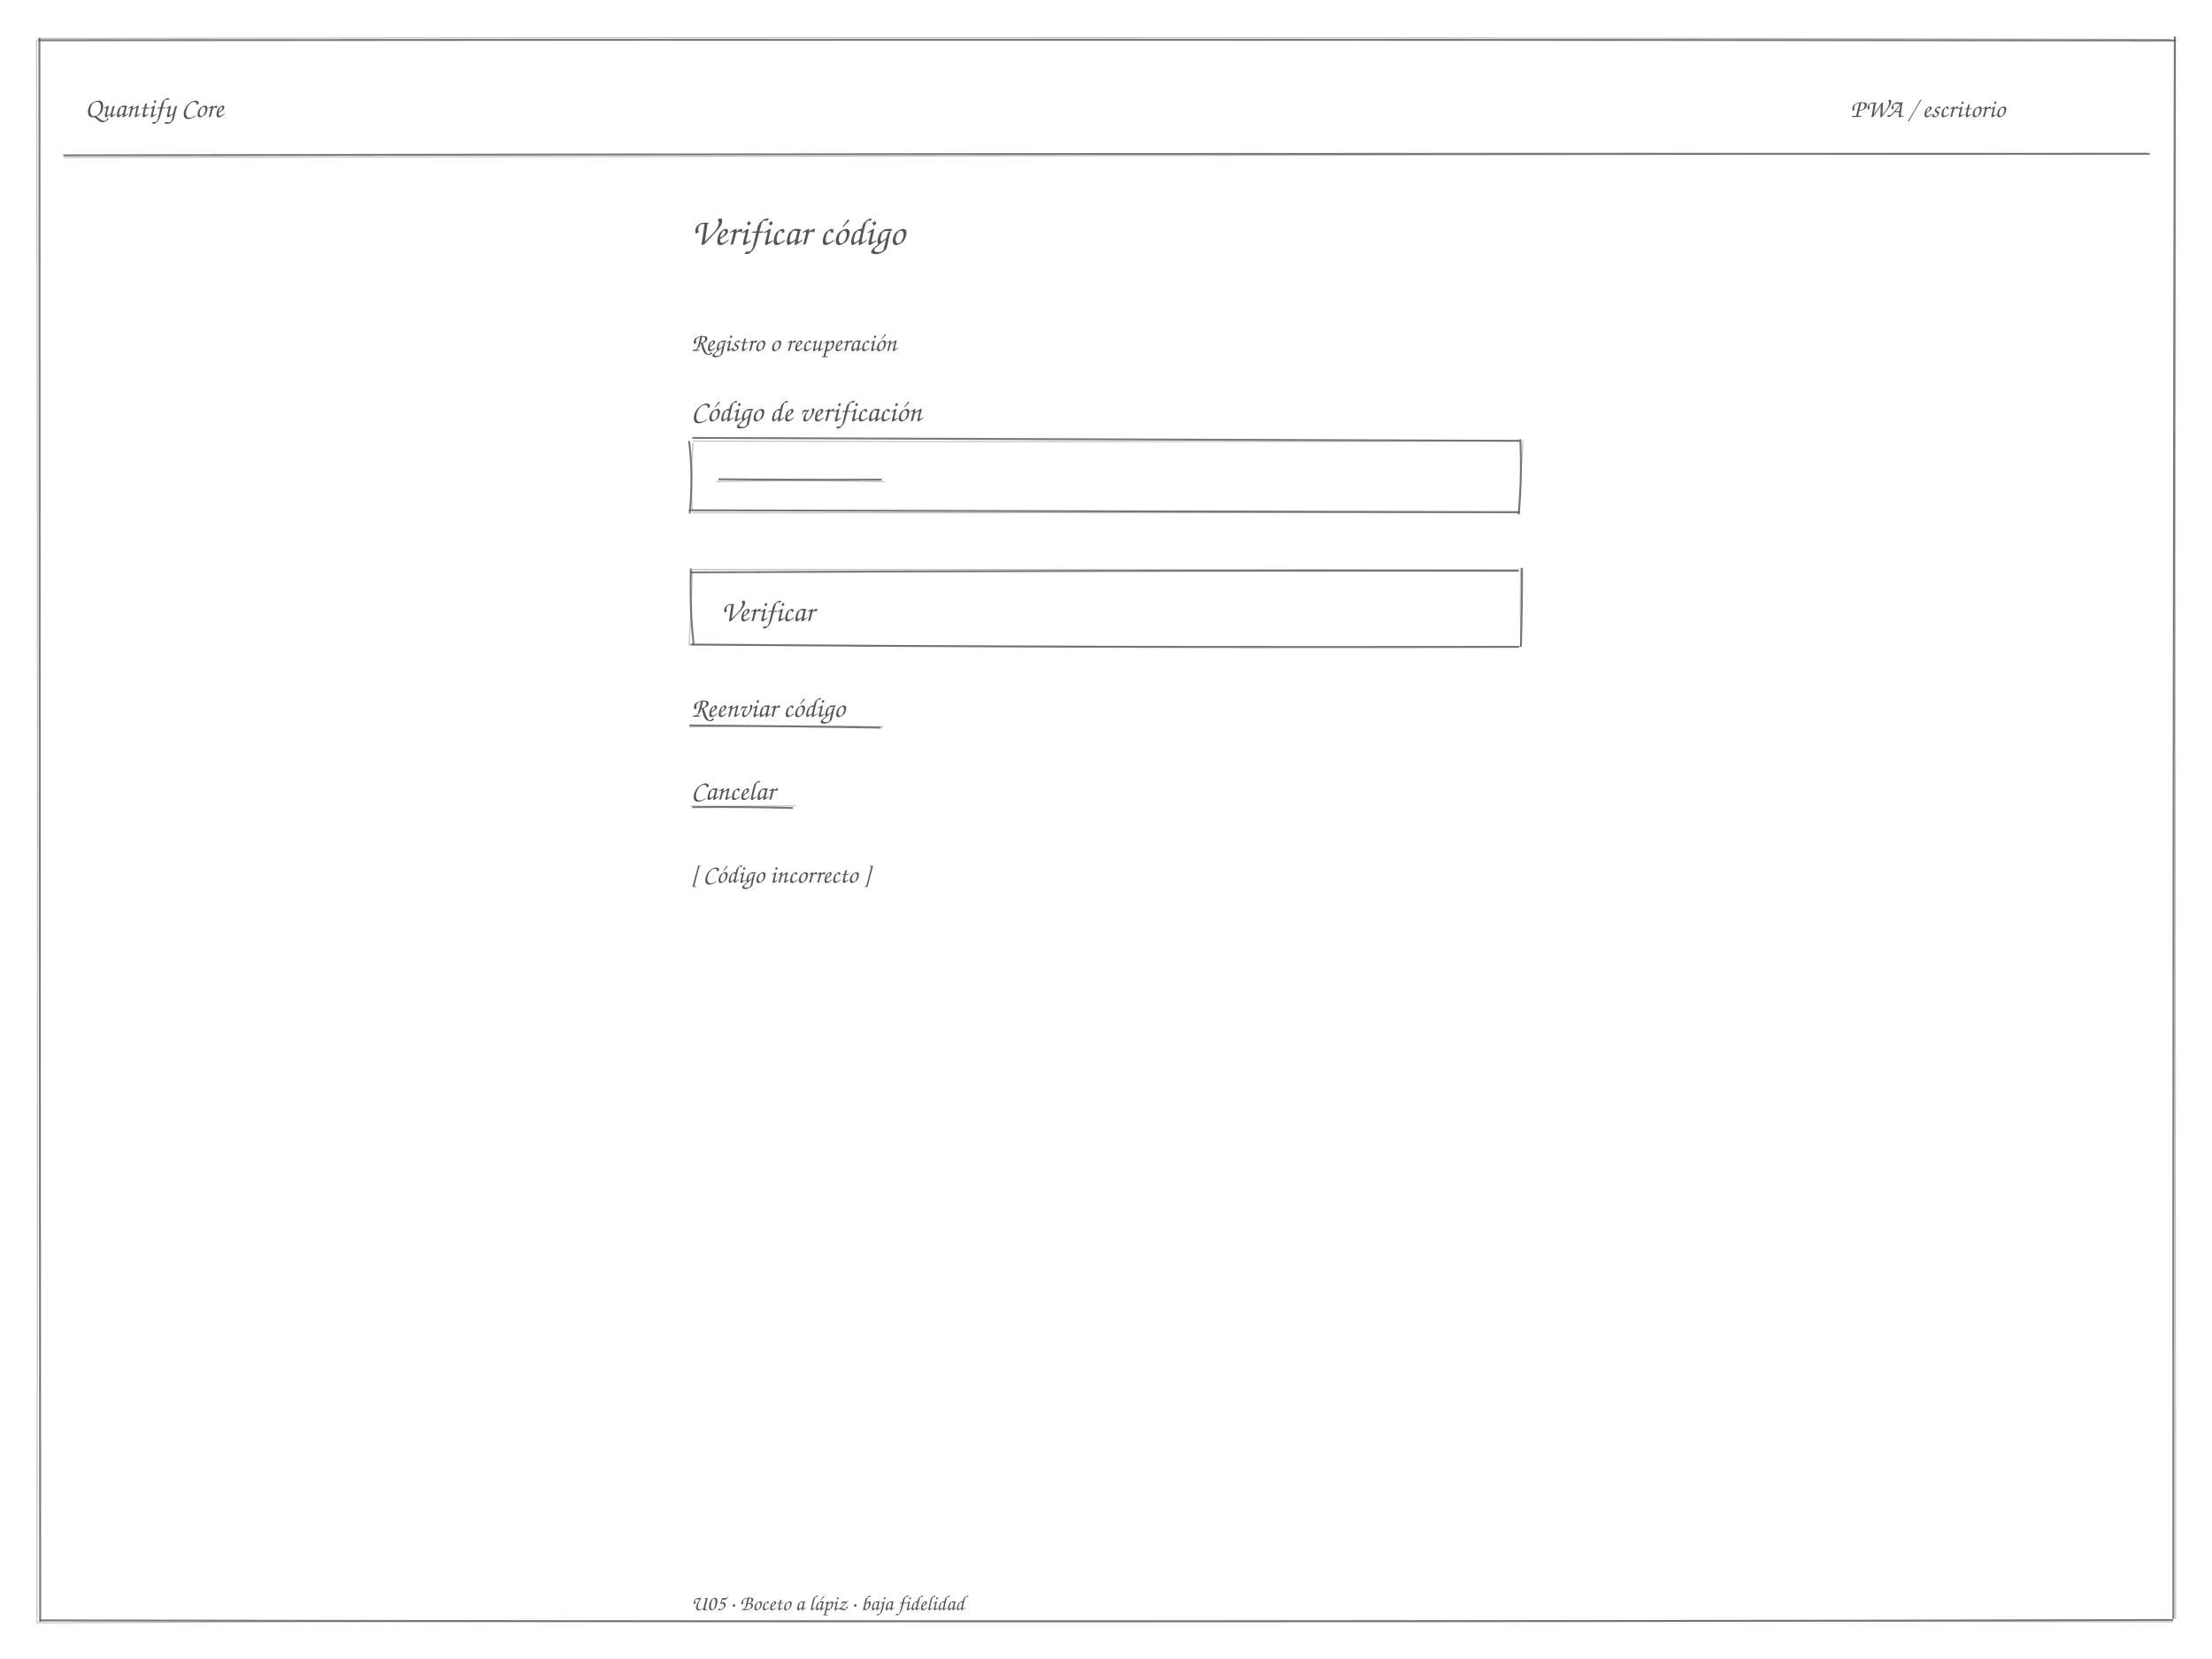
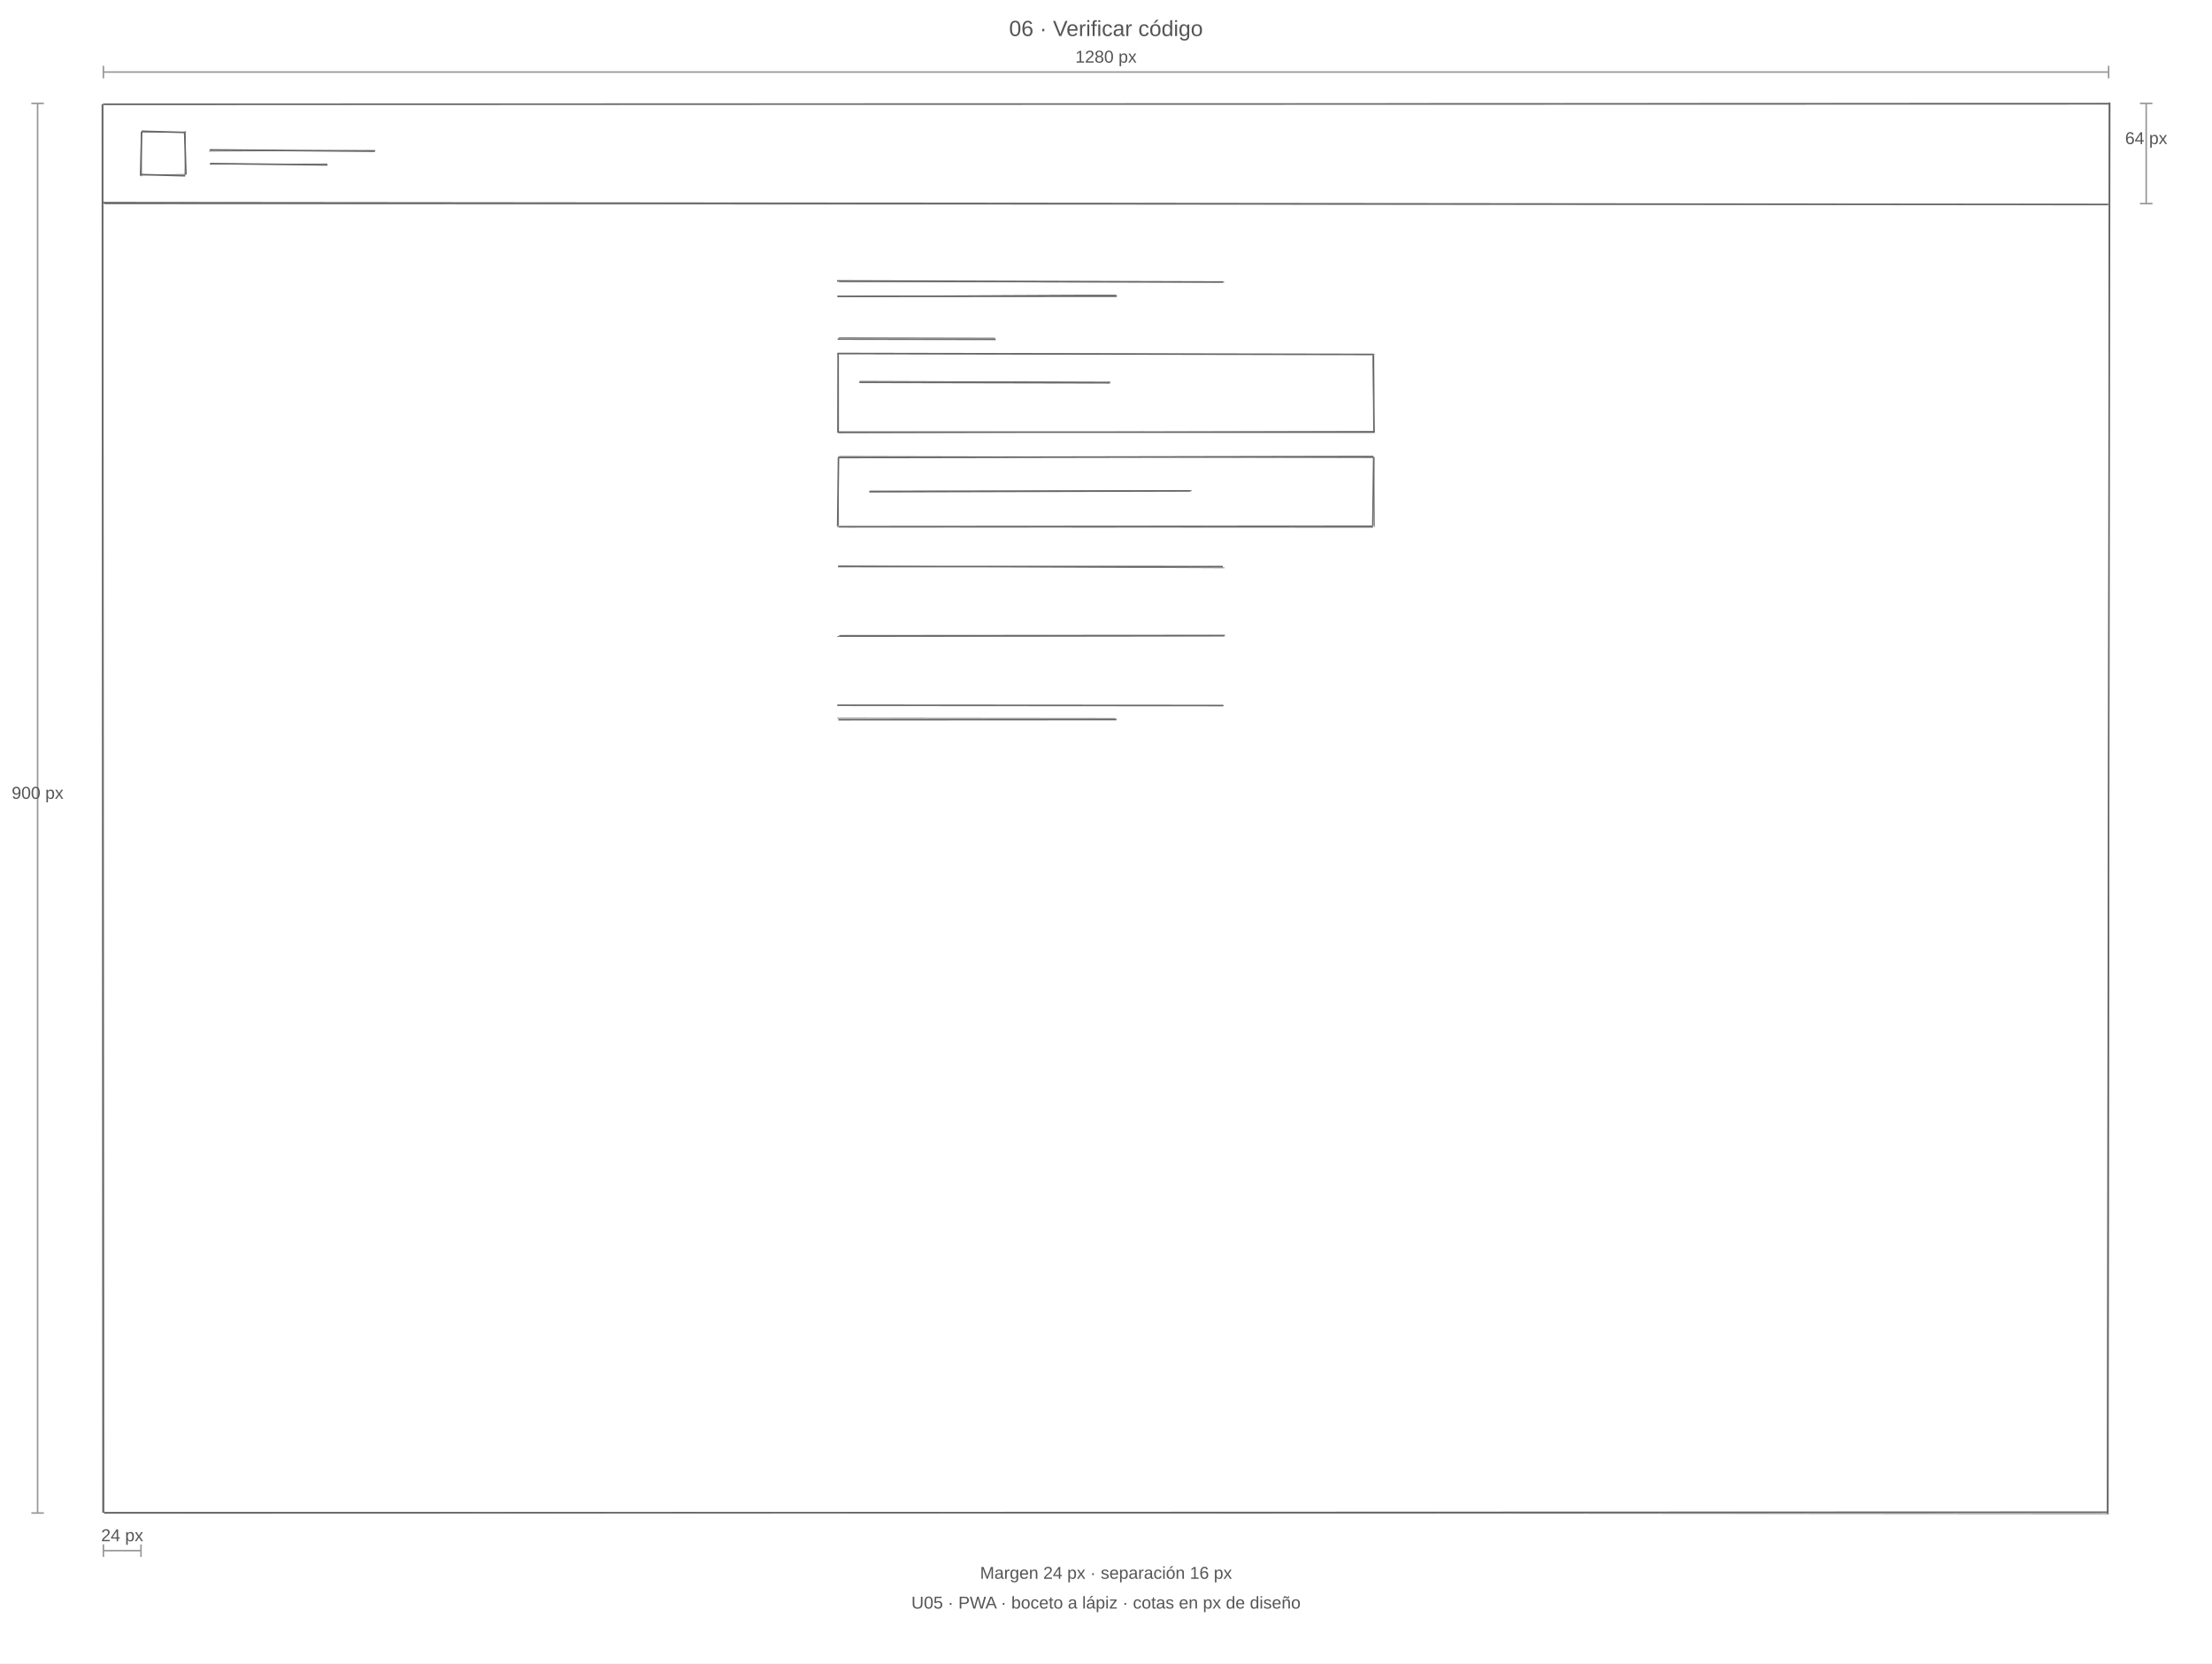
- <svg xmlns="http://www.w3.org/2000/svg" width="1040" height="780" viewBox="0 0 1040 780" role="img" aria-label="U05 Verificar código">
+ <svg xmlns="http://www.w3.org/2000/svg" width="1412" height="1062" viewBox="0 0 1412 1062" data-viewport="1280x900" role="img" aria-label="Verificar código">
  <rect width="100%" height="100%" fill="white" />
-   <path d="M 17.851 18.921 Q 520.597 18.447 1023.03 19.024" fill="none" stroke="#626262" stroke-width=".9" opacity=".85" />
-   <path d="M 18.913 18.098 Q 521.121 17.104 1020.877 18.531" fill="none" stroke="#626262" stroke-width=".5" opacity=".4" />
-   <path d="M 1022.507 17.125 Q 1021.693 389.052 1021.837 761.137" fill="none" stroke="#626262" stroke-width=".9" opacity=".85" />
-   <path d="M 1022.819 17.885 Q 1022.56 390.772 1022.92 761.093" fill="none" stroke="#626262" stroke-width=".5" opacity=".4" />
-   <path d="M 1021.666 761.67 Q 518.937 762.894 18.5 761.844" fill="none" stroke="#626262" stroke-width=".9" opacity=".85" />
-   <path d="M 1021.704 762.587 Q 520.031 760.994 17.405 762.962" fill="none" stroke="#626262" stroke-width=".5" opacity=".4" />
-   <path d="M 18.894 762.416 Q 18.64 390.862 18.531 17.665" fill="none" stroke="#626262" stroke-width=".9" opacity=".85" />
-   <path d="M 17.36 762.902 Q 18.008 390.474 17.19 18.673" fill="none" stroke="#626262" stroke-width=".5" opacity=".4" />
-   <text x="40" y="55" font-size="13" fill="#555" font-family="'Segoe Print','Comic Sans MS',cursive">Quantify Core</text>
-   <text x="870" y="55" font-size="12" fill="#555" font-family="'Segoe Print','Comic Sans MS',cursive">PWA / escritorio</text>
-   <path d="M 29.765 73.043 Q 521.129 72.103 1010.751 72.335" fill="none" stroke="#626262" stroke-width=".9" opacity=".85" />
-   <path d="M 30.019 74.02 Q 520.038 73.353 1009.012 72.065" fill="none" stroke="#626262" stroke-width=".5" opacity=".4" />
-   <text x="325" y="115" font-size="18" fill="#555" font-family="'Segoe Print','Comic Sans MS',cursive">Verificar código</text>
-   <text x="325" y="165" font-size="12" fill="#555" font-family="'Segoe Print','Comic Sans MS',cursive">Registro o recuperación</text>
-   <text x="325" y="198" font-size="14" fill="#555" font-family="'Segoe Print','Comic Sans MS',cursive">Código de verificación</text>
-   <path d="M 325.509 205.891 Q 520.972 206.542 714.575 207.264" fill="none" stroke="#626262" stroke-width=".9" opacity=".85" />
-   <path d="M 325.705 207.399 Q 520.67 207.977 715.192 207.28" fill="none" stroke="#626262" stroke-width=".5" opacity=".4" />
-   <path d="M 714.813 206.486 Q 715.568 224.897 714.048 241.849" fill="none" stroke="#626262" stroke-width=".9" opacity=".85" />
-   <path d="M 716.084 207.005 Q 715.199 223.086 714.032 241.476" fill="none" stroke="#626262" stroke-width=".5" opacity=".4" />
-   <path d="M 714.698 240.785 Q 519.024 240.42 323.877 239.924" fill="none" stroke="#626262" stroke-width=".9" opacity=".85" />
-   <path d="M 714.158 241.082 Q 521.026 241.005 325.41 241.123" fill="none" stroke="#626262" stroke-width=".5" opacity=".4" />
-   <path d="M 324.268 241.406 Q 326.034 224.167 323.99 207.309" fill="none" stroke="#626262" stroke-width=".9" opacity=".85" />
-   <path d="M 325.458 239.851 Q 324.544 224.755 325.914 208.039" fill="none" stroke="#626262" stroke-width=".5" opacity=".4" />
-   <path d="M 337.797 225.334 Q 376.236 225.675 414.499 225.506" fill="none" stroke="#626262" stroke-width=".9" opacity=".85" />
-   <path d="M 336.708 226.473 Q 376.796 225.528 415.854 226.486" fill="none" stroke="#626262" stroke-width=".5" opacity=".4" />
-   <path d="M 324.51 269.112 Q 520.108 268.098 714.059 268.348" fill="none" stroke="#626262" stroke-width=".9" opacity=".85" />
-   <path d="M 325.086 267.728 Q 520.792 267.875 714.264 267.842" fill="none" stroke="#626262" stroke-width=".5" opacity=".4" />
-   <path d="M 715.561 267.069 Q 715.638 286.413 715.05 304.092" fill="none" stroke="#626262" stroke-width=".9" opacity=".85" />
-   <path d="M 715 266.863 Q 714.549 285.218 715.169 303.903" fill="none" stroke="#626262" stroke-width=".5" opacity=".4" />
-   <path d="M 714.221 304.124 Q 519.173 304.63 324.713 303.024" fill="none" stroke="#626262" stroke-width=".9" opacity=".85" />
-   <path d="M 714.841 303.956 Q 520.411 304.176 324.179 303.185" fill="none" stroke="#626262" stroke-width=".5" opacity=".4" />
-   <path d="M 326.137 302.988 Q 324.225 286.246 324.829 267.306" fill="none" stroke="#626262" stroke-width=".9" opacity=".85" />
-   <path d="M 323.904 303.47 Q 325.061 286.969 325.545 268.65" fill="none" stroke="#626262" stroke-width=".5" opacity=".4" />
-   <text x="339" y="292" font-size="14" fill="#555" font-family="'Segoe Print','Comic Sans MS',cursive">Verificar</text>
-   <text x="325" y="337" font-size="13" fill="#555" font-family="'Segoe Print','Comic Sans MS',cursive">Reenviar código</text>
-   <path d="M 324.106 341.045 Q 370.911 341.425 414.12 342.096" fill="none" stroke="#626262" stroke-width=".9" opacity=".85" />
-   <path d="M 324.266 341.798 Q 369.52 340.938 415.377 341.648" fill="none" stroke="#626262" stroke-width=".5" opacity=".4" />
-   <text x="325" y="376" font-size="13" fill="#555" font-family="'Segoe Print','Comic Sans MS',cursive">Cancelar</text>
-   <path d="M 325.488 379.486 Q 349.127 379.206 372.805 379.904" fill="none" stroke="#626262" stroke-width=".9" opacity=".85" />
-   <path d="M 324.477 379.03 Q 349.313 379.195 374.118 378.861" fill="none" stroke="#626262" stroke-width=".5" opacity=".4" />
-   <text x="325" y="415" font-size="12" fill="#555" font-family="'Segoe Print','Comic Sans MS',cursive">[ Código incorrecto ]</text>
-   <text x="325" y="757" font-size="10" fill="#555" font-family="'Segoe Print','Comic Sans MS',cursive">U05 · Boceto a lápiz · baja fidelidad</text>
+   <g transform="translate(66 66)">
+     <g id="interface">
+       <path d="M-0.091 0.56 L1280.363 0.272" fill="none" stroke="#666666" stroke-width="1" />
+       <path d="M0.627 0.623 L1280.555 0.06" fill="none" stroke="#666666" stroke-width="0.45" />
+       <path d="M1280.682 -0.546 L1279.316 900.323" fill="none" stroke="#666666" stroke-width="1" />
+       <path d="M1280.309 -0.533 L1279.813 899.423" fill="none" stroke="#666666" stroke-width="0.45" />
+       <path d="M1279.901 899.474 L0.499 899.93" fill="none" stroke="#666666" stroke-width="1" />
+       <path d="M1280.341 900.47 L0.56 899.448" fill="none" stroke="#666666" stroke-width="0.45" />
+       <path d="M-0.203 899.799 L-0.647 0.544" fill="none" stroke="#666666" stroke-width="1" />
+       <path d="M0.305 899.905 L-0.18 0.357" fill="none" stroke="#666666" stroke-width="0.45" />
+       <g data-ui="header" data-box="0,0,1280,64">
+         <path d="M0.019 63.388 L1279.638 64.586" fill="none" stroke="#666666" stroke-width="1" />
+         <path d="M0.544 64.253 L1280.39 64.525" fill="none" stroke="#666666" stroke-width="0.45" />
+         <path d="M24.323 17.796 L51.611 18.549" fill="none" stroke="#666666" stroke-width="1" />
+         <path d="M24.005 18.289 L51.507 18.41" fill="none" stroke="#666666" stroke-width="0.45" />
+         <path d="M51.857 18.026 L52.687 45.454" fill="none" stroke="#666666" stroke-width="1" />
+         <path d="M52.457 17.595 L52.012 46.621" fill="none" stroke="#666666" stroke-width="0.45" />
+         <path d="M52.023 46.215 L23.399 45.431" fill="none" stroke="#666666" stroke-width="1" />
+         <path d="M52.31 45.325 L24.592 45.721" fill="none" stroke="#666666" stroke-width="0.45" />
+         <path d="M23.741 46.161 L24.429 18.243" fill="none" stroke="#666666" stroke-width="1" />
+         <path d="M24.408 46.595 L24.117 18.171" fill="none" stroke="#666666" stroke-width="0.45" />
+         <path d="M67.886 29.687 L173.346 30.546" fill="none" stroke="#666666" stroke-width="1" />
+         <path d="M67.42 30.517 L173.66 30.003" fill="none" stroke="#666666" stroke-width="0.45" />
+         <path d="M68.121 38.444 L143.011 39.29" fill="none" stroke="#666666" stroke-width="1" />
+         <path d="M67.816 38.869 L143.006 38.647" fill="none" stroke="#666666" stroke-width="0.45" />
+       </g>
+       <g data-ui="text" data-box="469,104,342,26">
+         <path d="M468.317 113.345 L714.728 114.05" fill="none" stroke="#666666" stroke-width="1" />
+         <path d="M469.625 114.003 L715.49 114.075" fill="none" stroke="#666666" stroke-width="0.45" />
+         <path d="M468.554 123.247 L646.922 123.101" fill="none" stroke="#666666" stroke-width="1" />
+         <path d="M468.385 123.188 L646.571 122.3" fill="none" stroke="#666666" stroke-width="0.45" />
+       </g>
+       <g data-ui="input" data-box="469,146,342,64">
+         <path d="M468.722 150.46 L569.556 150.632" fill="none" stroke="#666666" stroke-width="1" />
+         <path d="M469.485 149.595 L569.144 149.802" fill="none" stroke="#666666" stroke-width="0.45" />
+         <path d="M468.695 159.699 L810.822 160.288" fill="none" stroke="#666666" stroke-width="1" />
+         <path d="M469.485 159.713 L811.52 160.296" fill="none" stroke="#666666" stroke-width="0.45" />
+         <path d="M810.702 160.677 L811.066 210.059" fill="none" stroke="#666666" stroke-width="1" />
+         <path d="M810.427 160.212 L811.052 209.834" fill="none" stroke="#666666" stroke-width="0.45" />
+         <path d="M811.482 209.924 L468.552 209.904" fill="none" stroke="#666666" stroke-width="1" />
+         <path d="M811.341 209.433 L469.388 210.251" fill="none" stroke="#666666" stroke-width="0.45" />
+         <path d="M469.031 210.056 L469 159.308" fill="none" stroke="#666666" stroke-width="1" />
+         <path d="M468.726 209.524 L469.103 159.941" fill="none" stroke="#666666" stroke-width="0.45" />
+         <path d="M482.526 178.075 L642.496 178.383" fill="none" stroke="#666666" stroke-width="1" />
+         <path d="M482.825 177.406 L642.903 177.973" fill="none" stroke="#666666" stroke-width="0.45" />
+       </g>
+       <g data-ui="button" data-box="469,226,342,44">
+         <path d="M469.25 226.107 L810.5 225.504" fill="none" stroke="#666666" stroke-width="1" />
+         <path d="M469.692 225.384 L810.528 226.15" fill="none" stroke="#666666" stroke-width="0.45" />
+         <path d="M810.896 225.578 L810.333 269.678" fill="none" stroke="#666666" stroke-width="1" />
+         <path d="M811.037 226.59 L811.332 270.395" fill="none" stroke="#666666" stroke-width="0.45" />
+         <path d="M810.456 270.028 L469.555 270.259" fill="none" stroke="#666666" stroke-width="1" />
+         <path d="M810.464 270.667 L468.553 270.486" fill="none" stroke="#666666" stroke-width="0.45" />
+         <path d="M468.708 269.962 L469.23 226.394" fill="none" stroke="#666666" stroke-width="1" />
+         <path d="M469.297 269.687 L469.077 225.517" fill="none" stroke="#666666" stroke-width="0.45" />
+         <path d="M488.881 247.941 L693.881 247.41" fill="none" stroke="#666666" stroke-width="1" />
+         <path d="M489.191 247.51 L694.881 247.307" fill="none" stroke="#666666" stroke-width="0.45" />
+       </g>
+       <g data-ui="link" data-box="469,286,342,28">
+         <path d="M468.913 295.704 L714.57 295.733" fill="none" stroke="#666666" stroke-width="1" />
+         <path d="M469.331 295.377 L715.606 296.539" fill="none" stroke="#666666" stroke-width="0.45" />
+       </g>
+       <g data-ui="link" data-box="469,330,342,28">
+         <path d="M469.69 339.935 L715.861 339.754" fill="none" stroke="#666666" stroke-width="1" />
+         <path d="M468.421 340.345 L715.222 340.04" fill="none" stroke="#666666" stroke-width="0.45" />
+       </g>
+       <g data-ui="text" data-box="469,374,342,26">
+         <path d="M468.483 384.261 L714.881 384.424" fill="none" stroke="#666666" stroke-width="1" />
+         <path d="M468.657 384.355 L714.975 384.401" fill="none" stroke="#666666" stroke-width="0.45" />
+         <path d="M469.16 393.495 L646.713 393.39" fill="none" stroke="#666666" stroke-width="1" />
+         <path d="M468.491 392.541 L645.875 392.724" fill="none" stroke="#666666" stroke-width="0.45" />
+       </g>
+     </g>
+     <g id="dimensions">
+       <text x="640" y="-43" text-anchor="middle" font-family="Arial,sans-serif" font-size="14" fill="#555555">06 · Verificar código</text>
+       <g data-dimension="1280 px" stroke="#999999" fill="none">
+         <path d="M0 -20L1280 -20" />
+         <path d="M0 -24v8M1280 -24v8" />
+       </g>
+       <text x="640" y="-26" text-anchor="middle" font-family="Arial,sans-serif" font-size="11" fill="#555555">1280 px</text>
+       <g data-dimension="900 px" stroke="#999999" fill="none">
+         <path d="M-42 0L-42 900" />
+         <path d="M-46 0h8M-46 900h8" />
+       </g>
+       <text x="-42" y="444" text-anchor="middle" font-family="Arial,sans-serif" font-size="11" fill="#555555">900 px</text>
+       <g data-dimension="64 px" stroke="#999999" fill="none">
+         <path d="M1304 0L1304 64" />
+         <path d="M1300 0h8M1300 64h8" />
+       </g>
+       <text x="1304" y="26" text-anchor="middle" font-family="Arial,sans-serif" font-size="11" fill="#555555">64 px</text>
+       <g data-dimension="24 px" stroke="#999999" fill="none">
+         <path d="M0 924L24 924" />
+         <path d="M0 920v8M24 920v8" />
+       </g>
+       <text x="12" y="918" text-anchor="middle" font-family="Arial,sans-serif" font-size="11" fill="#555555">24 px</text>
+       <text x="640" y="942" text-anchor="middle" font-family="Arial,sans-serif" font-size="11" fill="#555555">Margen 24 px · separación 16 px</text>
+       <text x="640" y="961" text-anchor="middle" font-family="Arial,sans-serif" font-size="11" fill="#555555">U05 · PWA · boceto a lápiz · cotas en px de diseño</text>
+     </g>
+   </g>
</svg>
